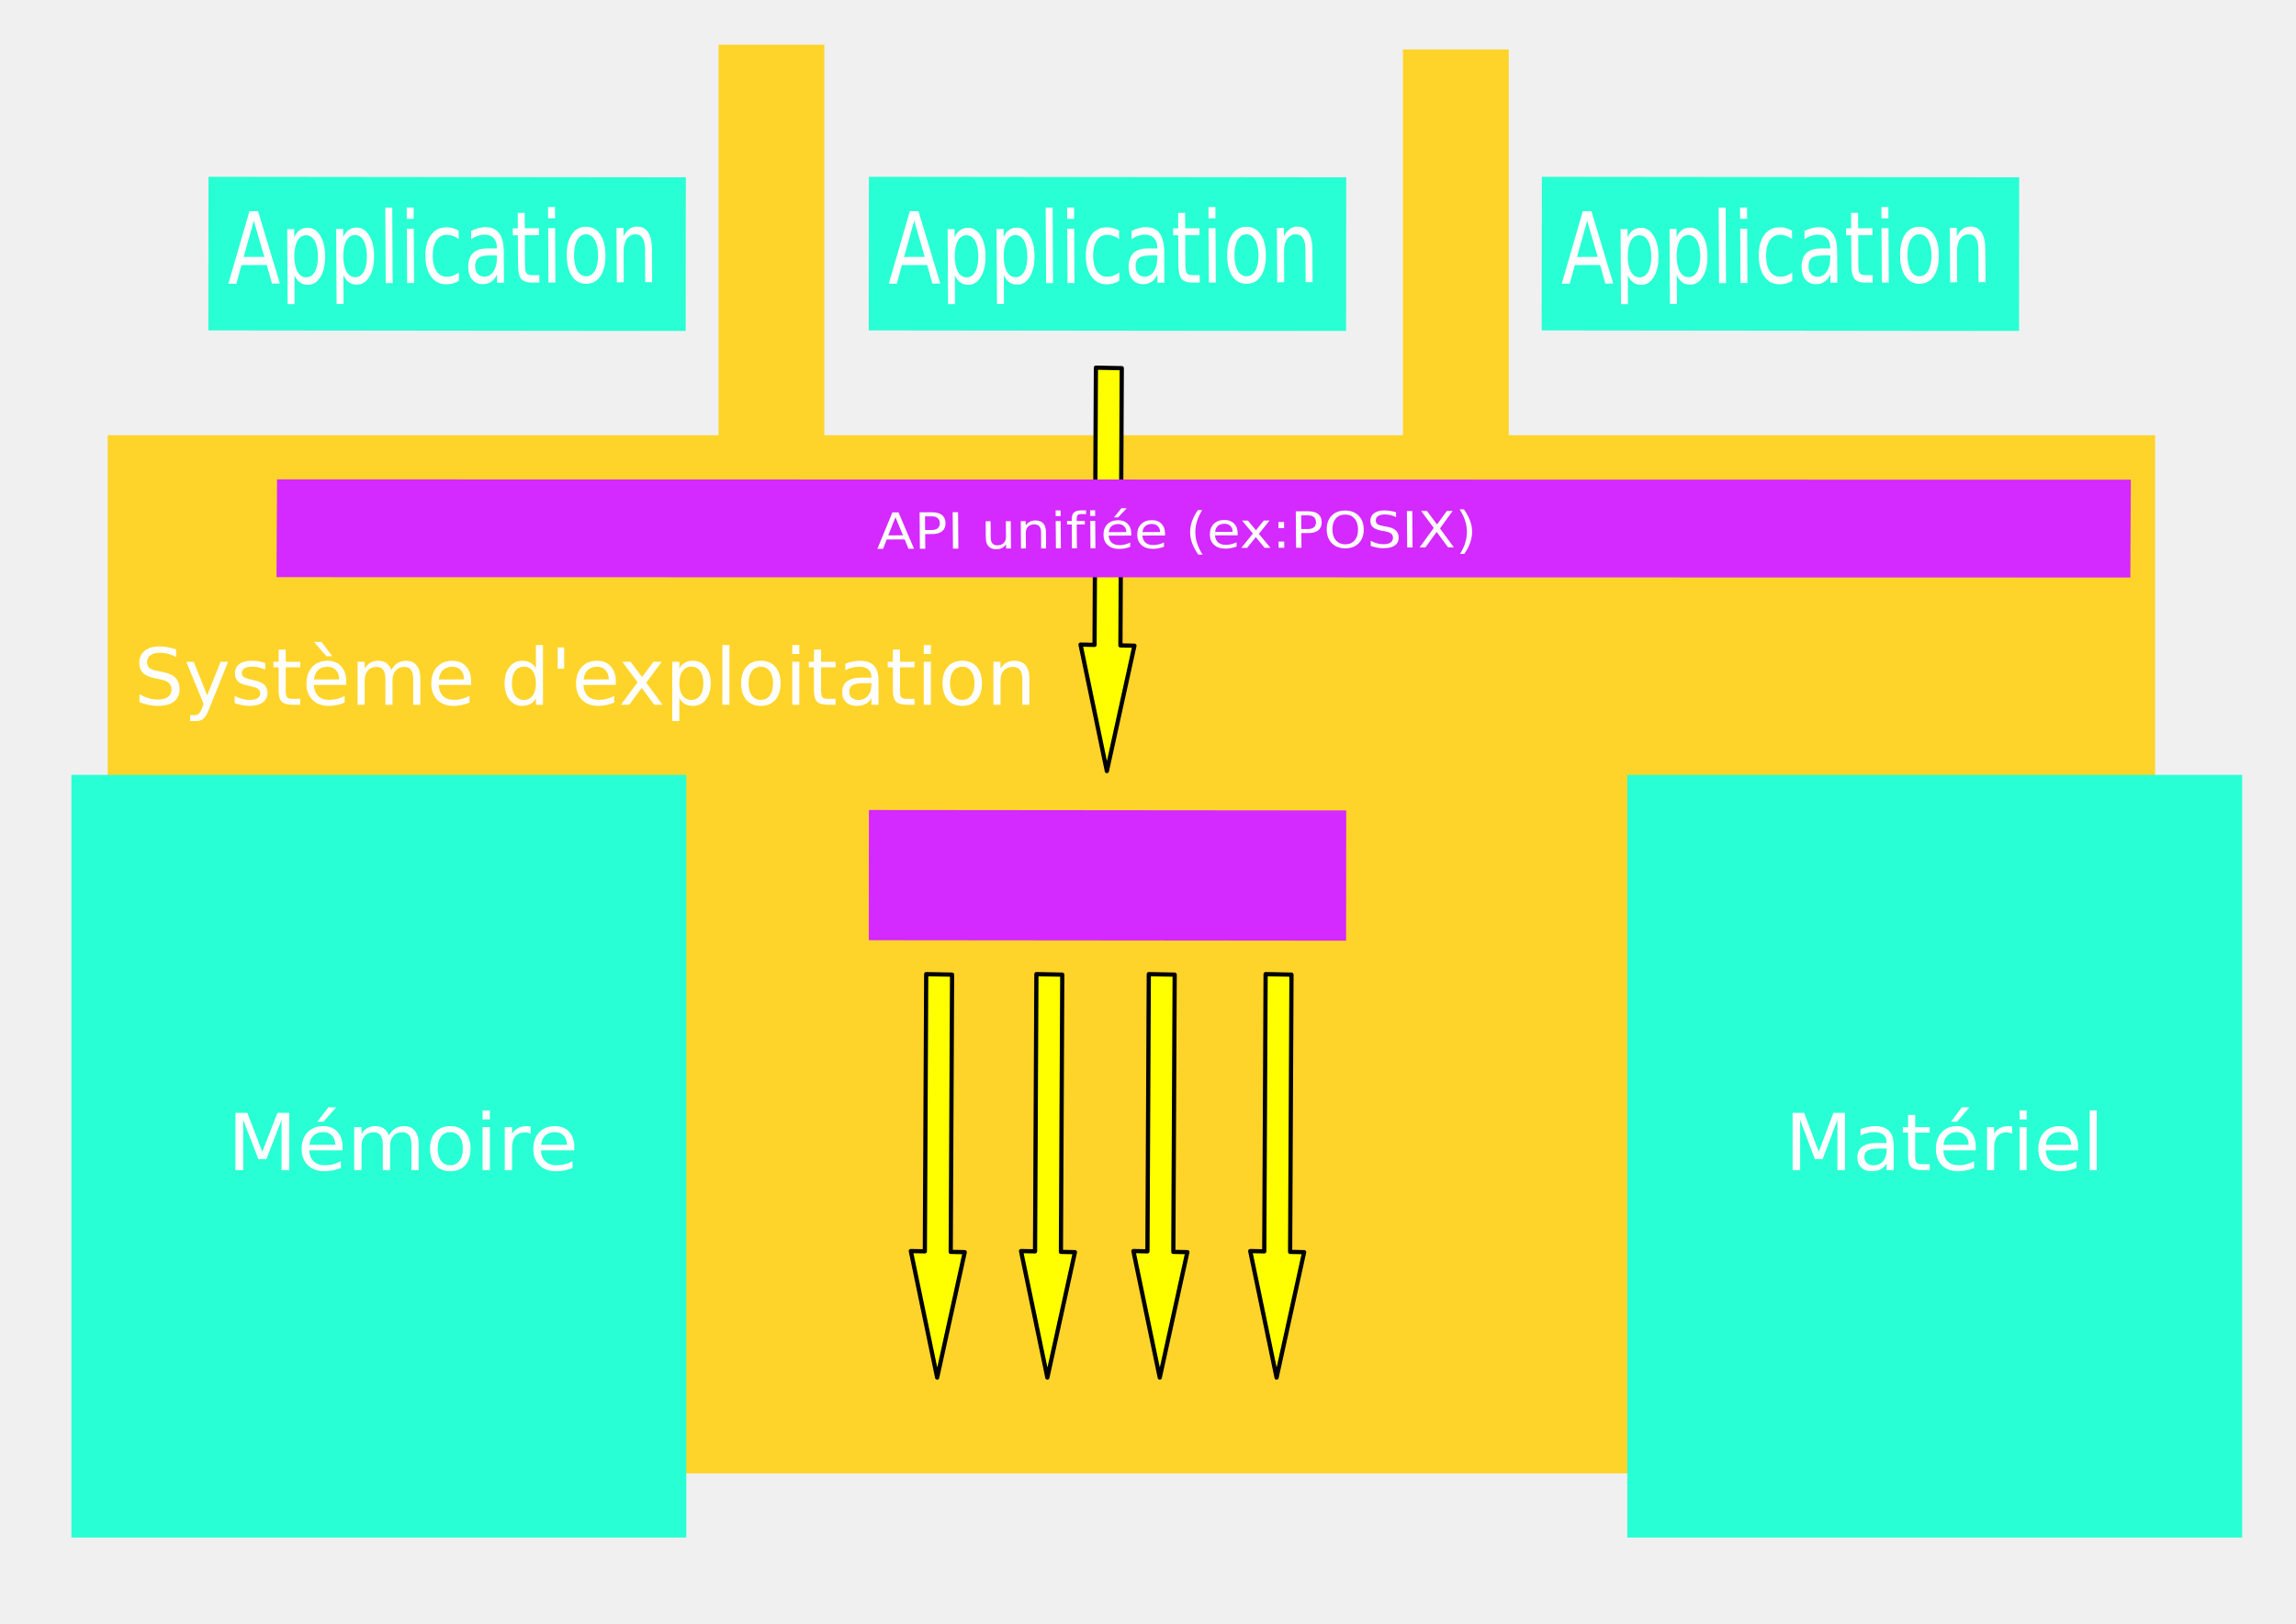
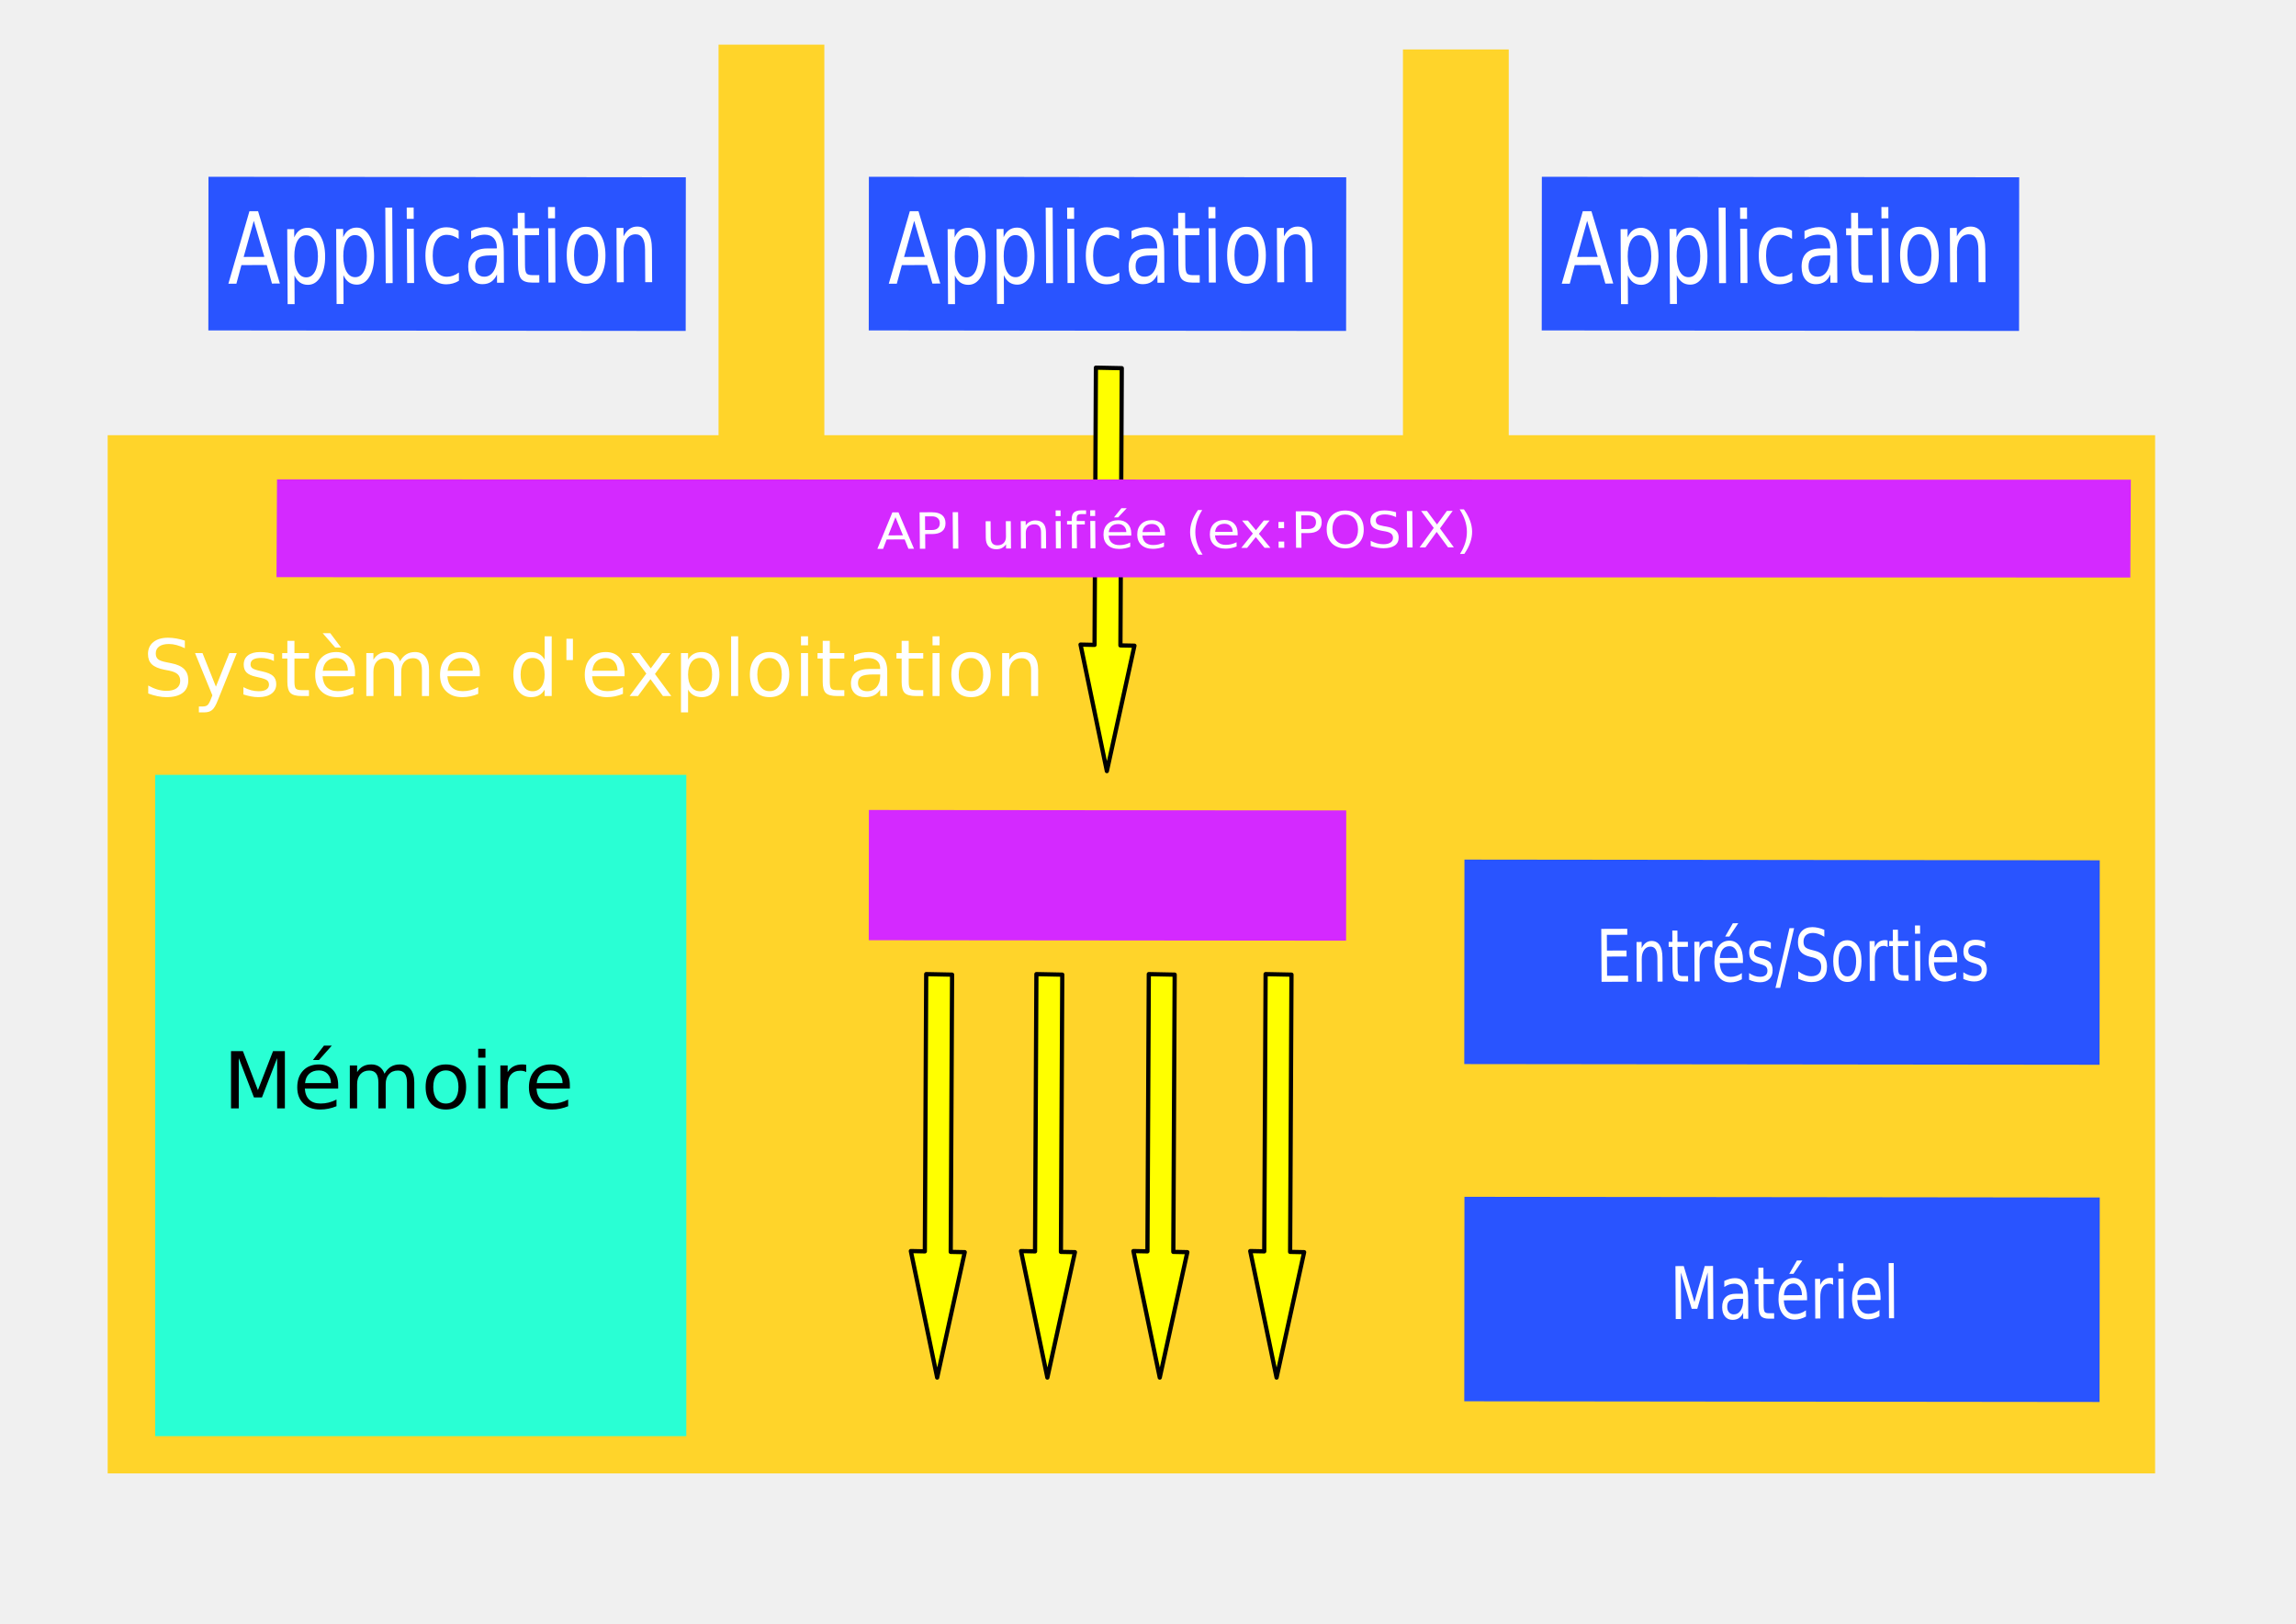
<svg xmlns="http://www.w3.org/2000/svg" xmlns:xlink="http://www.w3.org/1999/xlink" width="1052.362" height="744.094" id="svg2" version="1.0">
  <defs id="defs4">
    <linearGradient y2="858.698" x2="500.465" y1="468.573" x1="500.465" gradientTransform="matrix(0.944689,0,0,1.05855,-768.3296,-5610.464)" gradientUnits="userSpaceOnUse" id="linearGradient12330" xlink:href="#linearGradient2102" />
    <linearGradient y2="858.698" x2="500.465" y1="468.573" x1="500.465" gradientTransform="matrix(0.944689,0,0,1.05855,-768.3296,-5610.464)" gradientUnits="userSpaceOnUse" id="linearGradient12276" xlink:href="#linearGradient2102" />
    <linearGradient id="linearGradient1851">
      <stop id="stop1852" offset="0" style="stop-color:black;stop-opacity:0.372" />
      <stop id="stop1854" offset="0.5" style="stop-color:black;stop-opacity:0.11" />
      <stop id="stop1853" offset="1" style="stop-color:#adadad;stop-opacity:0" />
    </linearGradient>
    <linearGradient id="linearGradient1806">
      <stop id="stop1807" offset="0" style="stop-color:black;stop-opacity:0.407" />
      <stop id="stop3276" offset="0.648" style="stop-color:black;stop-opacity:0.073" />
      <stop id="stop1808" offset="1" style="stop-color:black;stop-opacity:0" />
    </linearGradient>
    <linearGradient id="linearGradient1778">
      <stop id="stop1779" offset="0" style="stop-color:#7f7f7f;stop-opacity:1" />
      <stop id="stop1780" offset="1" style="stop-color:#fffdf8;stop-opacity:1" />
    </linearGradient>
    <linearGradient id="linearGradient2969">
      <stop id="stop2970" offset="0" style="stop-color:#7590ae;stop-opacity:1" />
      <stop id="stop2971" offset="1" style="stop-color:#314e6c;stop-opacity:1" />
    </linearGradient>
    <linearGradient id="linearGradient1845">
      <stop id="stop1846" offset="0" style="stop-color:#565248;stop-opacity:1" />
      <stop id="stop1847" offset="1" style="stop-color:#eae8e3;stop-opacity:1" />
    </linearGradient>
    <linearGradient id="linearGradient865">
      <stop id="stop866" offset="0" style="stop-color:white;stop-opacity:1" />
      <stop id="stop868" offset="1" style="stop-color:white;stop-opacity:0" />
    </linearGradient>
    <linearGradient id="linearGradient1849">
      <stop id="stop1850" offset="0" style="stop-color:white;stop-opacity:0.576" />
      <stop id="stop4104" offset="1" style="stop-color:white;stop-opacity:0" />
    </linearGradient>
    <linearGradient id="linearGradient19607">
      <stop id="stop19609" offset="0" style="stop-color:#c3c3c3;stop-opacity:1" />
      <stop id="stop19611" offset="1" style="stop-color:white;stop-opacity:1" />
    </linearGradient>
    <linearGradient id="linearGradient19563">
      <stop id="stop19565" offset="0" style="stop-color:#e9f1f7;stop-opacity:1" />
      <stop id="stop19567" offset="1" style="stop-color:#f0f0f0;stop-opacity:1" />
    </linearGradient>
    <linearGradient id="linearGradient19587">
      <stop id="stop19589" offset="0" style="stop-color:#40a2f6;stop-opacity:1" />
      <stop id="stop19591" offset="1" style="stop-color:white;stop-opacity:1" />
    </linearGradient>
    <linearGradient y2="858.698" x2="500.465" y1="468.573" x1="500.465" gradientTransform="matrix(0.944689,0,0,1.05855,-768.3296,-5610.464)" gradientUnits="userSpaceOnUse" id="linearGradient47608" xlink:href="#linearGradient2102" />
    <linearGradient id="linearGradient2102">
      <stop id="stop2103" offset="0" style="stop-color:#bab5ab;stop-opacity:1" />
      <stop id="stop2104" offset="1" style="stop-color:#eae8e3;stop-opacity:1" />
    </linearGradient>
    <linearGradient id="linearGradient1492">
      <stop id="stop1493" offset="0" style="stop-color:silver;stop-opacity:1" />
      <stop id="stop1496" offset="0.349" style="stop-color:#f1f1f1;stop-opacity:1" />
      <stop id="stop1494" offset="1" style="stop-color:#f0f0f0;stop-opacity:1" />
    </linearGradient>
    <linearGradient id="linearGradient1501">
      <stop id="stop1502" offset="0" style="stop-color:white;stop-opacity:1" />
      <stop id="stop1504" offset="1" style="stop-color:white;stop-opacity:0" />
    </linearGradient>
    <linearGradient id="linearGradient1400">
      <stop id="stop1401" offset="0" style="stop-color:black;stop-opacity:0.678" />
      <stop id="stop1403" offset="0.417" style="stop-color:black;stop-opacity:0.348" />
      <stop id="stop1402" offset="1" style="stop-color:white;stop-opacity:0" />
    </linearGradient>
    <linearGradient id="linearGradient853">
      <stop id="stop854" offset="0" style="stop-color:black;stop-opacity:0.298" />
      <stop id="stop855" offset="1" style="stop-color:black;stop-opacity:0" />
    </linearGradient>
    <linearGradient id="linearGradient2648">
      <stop id="stop2649" offset="0" style="stop-color:white;stop-opacity:1" />
      <stop id="stop2650" offset="1" style="stop-color:#4d4d4d;stop-opacity:1" />
    </linearGradient>
    <linearGradient id="linearGradient3070">
      <stop id="stop3071" offset="0" style="stop-color:white;stop-opacity:1" />
      <stop id="stop3072" offset="1" style="stop-color:white;stop-opacity:0" />
    </linearGradient>
    <marker style="overflow:visible" id="Arrow2Lend" refX="0" refY="0" orient="auto">
      <path transform="matrix(-1.1,0,0,-1.1,-1.1,0)" d="M 8.719,4.034 L -2.207,0.016 L 8.719,-4.002 C 6.973,-1.63 6.983,1.616 8.719,4.034 z " style="font-size:12px;fill-rule:evenodd;stroke-width:0.625;stroke-linejoin:round" id="path22456" />
    </marker>
    <radialGradient gradientTransform="translate(-539.6568,-46.32569)" r="64.053" id="XMLID_2_" gradientUnits="userSpaceOnUse" cy="68.87" cx="68.929">
      <stop style="stop-color:#d4e4f7;stop-opacity:1" offset="0" id="stop8" />
      <stop style="stop-color:#7fb5f7;stop-opacity:1" offset="1" id="stop10" />
    </radialGradient>
    <radialGradient r="67.026" id="radialGradient2263" gradientUnits="userSpaceOnUse" cy="60.706" cx="59.188">
      <stop style="stop-color:#ffce00;stop-opacity:1" offset="0.006" id="stop6" />
      <stop style="stop-color:#fdcb00;stop-opacity:1" offset="0.379" id="stop2266" />
      <stop style="stop-color:#f7c300;stop-opacity:1" offset="0.61" id="stop2268" />
      <stop style="stop-color:#ecb400;stop-opacity:1" offset="0.803" id="stop12" />
      <stop style="stop-color:#dca000;stop-opacity:1" offset="0.973" id="stop14" />
      <stop style="stop-color:#d99c00;stop-opacity:1" offset="1" id="stop16" />
    </radialGradient>
    <radialGradient r="64.497" id="radialGradient3247" gradientUnits="userSpaceOnUse" cy="69.132" cx="60.932">
      <stop style="stop-color:#d82a2a;stop-opacity:1" offset="0.006" id="stop3249" />
      <stop style="stop-color:#d52a2a;stop-opacity:1" offset="0.372" id="stop3251" />
      <stop style="stop-color:#cd2828;stop-opacity:1" offset="0.599" id="stop3253" />
      <stop style="stop-color:#be2525;stop-opacity:1" offset="0.788" id="stop3255" />
      <stop style="stop-color:#aa2121;stop-opacity:1" offset="0.954" id="stop3257" />
      <stop style="stop-color:#a32020;stop-opacity:1" offset="1" id="stop3259" />
    </radialGradient>
    <radialGradient r="64.037" id="radialGradient3348" gradientUnits="userSpaceOnUse" cy="68.639" cx="60.498">
      <stop style="stop-color:#7dd909;stop-opacity:1" offset="0.006" id="stop3350" />
      <stop style="stop-color:#7cd609;stop-opacity:1" offset="0.415" id="stop3352" />
      <stop style="stop-color:#77ce08;stop-opacity:1" offset="0.668" id="stop3354" />
      <stop style="stop-color:#6ebf08;stop-opacity:1" offset="0.878" id="stop3356" />
      <stop style="stop-color:#67b307;stop-opacity:1" offset="1" id="stop3358" />
    </radialGradient>
+     <marker orient="auto" refY="0" refX="0" id="Arrow2Lend-0" style="overflow:visible">
+       <path id="path22456-6" style="font-size:12px;fill-rule:evenodd;stroke-width:0.625;stroke-linejoin:round" d="M 8.719,4.034 -2.207,0.016 8.719,-4.002 c -1.745,2.372 -1.735,5.617 -6e-7,8.035 z" transform="matrix(-1.1,0,0,-1.1,-1.1,0)" />
+     </marker>
+     <radialGradient cx="60.498" cy="68.639" gradientUnits="userSpaceOnUse" id="radialGradient3348-7" r="64.037">
+       <stop id="stop3350-6" offset="0.006" style="stop-color:#7dd909;stop-opacity:1" />
+       <stop id="stop3352-4" offset="0.415" style="stop-color:#7cd609;stop-opacity:1" />
+       <stop id="stop3354-3" offset="0.668" style="stop-color:#77ce08;stop-opacity:1" />
+       <stop id="stop3356-0" offset="0.878" style="stop-color:#6ebf08;stop-opacity:1" />
+       <stop id="stop3358-3" offset="1" style="stop-color:#67b307;stop-opacity:1" />
+     </radialGradient>
+     <radialGradient cx="60.932" cy="69.132" gradientUnits="userSpaceOnUse" id="radialGradient3247-0" r="64.497">
+       <stop id="stop3249-4" offset="0.006" style="stop-color:#d82a2a;stop-opacity:1" />
+       <stop id="stop3251-8" offset="0.372" style="stop-color:#d52a2a;stop-opacity:1" />
+       <stop id="stop3253-8" offset="0.599" style="stop-color:#cd2828;stop-opacity:1" />
+       <stop id="stop3255-8" offset="0.788" style="stop-color:#be2525;stop-opacity:1" />
+       <stop id="stop3257-9" offset="0.954" style="stop-color:#aa2121;stop-opacity:1" />
+       <stop id="stop3259-7" offset="1" style="stop-color:#a32020;stop-opacity:1" />
+     </radialGradient>
+     <radialGradient cx="59.188" cy="60.706" gradientUnits="userSpaceOnUse" id="radialGradient2263-6" r="67.026">
+       <stop id="stop6-4" offset="0.006" style="stop-color:#ffce00;stop-opacity:1" />
+       <stop id="stop2266-3" offset="0.379" style="stop-color:#fdcb00;stop-opacity:1" />
+       <stop id="stop2268-3" offset="0.61" style="stop-color:#f7c300;stop-opacity:1" />
+       <stop id="stop12-3" offset="0.803" style="stop-color:#ecb400;stop-opacity:1" />
+       <stop id="stop14-8" offset="0.973" style="stop-color:#dca000;stop-opacity:1" />
+       <stop id="stop16-6" offset="1" style="stop-color:#d99c00;stop-opacity:1" />
+     </radialGradient>
+     <radialGradient cx="68.929" cy="68.87" gradientUnits="userSpaceOnUse" id="XMLID_2_-1" r="64.053" gradientTransform="translate(-539.6568,-46.32569)">
+       <stop id="stop8-8" offset="0" style="stop-color:#d4e4f7;stop-opacity:1" />
+       <stop id="stop10-9" offset="1" style="stop-color:#7fb5f7;stop-opacity:1" />
+     </radialGradient>
+     <marker orient="auto" refY="0" refX="0" id="Arrow2Lend-8" style="overflow:visible">
+       <path id="path22456-3" style="font-size:12px;fill-rule:evenodd;stroke-width:0.625;stroke-linejoin:round" d="M 8.719,4.034 -2.207,0.016 8.719,-4.002 c -1.745,2.372 -1.735,5.617 -6e-7,8.035 z" transform="matrix(-1.1,0,0,-1.1,-1.1,0)" />
+     </marker>
+     <linearGradient id="linearGradient3070-5">
+       <stop style="stop-color:white;stop-opacity:1" offset="0" id="stop3071-3" />
+       <stop style="stop-color:white;stop-opacity:0" offset="1" id="stop3072-8" />
+     </linearGradient>
+     <linearGradient id="linearGradient2648-5">
+       <stop style="stop-color:white;stop-opacity:1" offset="0" id="stop2649-9" />
+       <stop style="stop-color:#4d4d4d;stop-opacity:1" offset="1" id="stop2650-7" />
+     </linearGradient>
+     <linearGradient id="linearGradient853-4">
+       <stop style="stop-color:black;stop-opacity:0.298" offset="0" id="stop854-1" />
+       <stop style="stop-color:black;stop-opacity:0" offset="1" id="stop855-8" />
+     </linearGradient>
+     <linearGradient id="linearGradient1400-7">
+       <stop style="stop-color:black;stop-opacity:0.678" offset="0" id="stop1401-8" />
+       <stop style="stop-color:black;stop-opacity:0.348" offset="0.417" id="stop1403-5" />
+       <stop style="stop-color:white;stop-opacity:0" offset="1" id="stop1402-7" />
+     </linearGradient>
+     <linearGradient id="linearGradient1501-6">
+       <stop style="stop-color:white;stop-opacity:1" offset="0" id="stop1502-2" />
+       <stop style="stop-color:white;stop-opacity:0" offset="1" id="stop1504-1" />
+     </linearGradient>
+     <linearGradient id="linearGradient1492-1">
+       <stop style="stop-color:silver;stop-opacity:1" offset="0" id="stop1493-7" />
+       <stop style="stop-color:#f1f1f1;stop-opacity:1" offset="0.349" id="stop1496-5" />
+       <stop style="stop-color:#f0f0f0;stop-opacity:1" offset="1" id="stop1494-9" />
+     </linearGradient>
+     <linearGradient id="linearGradient2102-7">
+       <stop style="stop-color:#bab5ab;stop-opacity:1" offset="0" id="stop2103-6" />
+       <stop style="stop-color:#eae8e3;stop-opacity:1" offset="1" id="stop2104-3" />
+     </linearGradient>
+     <linearGradient xlink:href="#linearGradient2102-7" id="linearGradient47608-4" gradientUnits="userSpaceOnUse" gradientTransform="matrix(0.944689,0,0,1.05855,-768.3296,-5610.464)" x1="500.465" y1="468.573" x2="500.465" y2="858.698" />
+     <linearGradient id="linearGradient19587-4">
+       <stop style="stop-color:#40a2f6;stop-opacity:1" offset="0" id="stop19589-4" />
+       <stop style="stop-color:white;stop-opacity:1" offset="1" id="stop19591-4" />
+     </linearGradient>
+     <linearGradient id="linearGradient19563-0">
+       <stop style="stop-color:#e9f1f7;stop-opacity:1" offset="0" id="stop19565-3" />
+       <stop style="stop-color:#f0f0f0;stop-opacity:1" offset="1" id="stop19567-0" />
+     </linearGradient>
+     <linearGradient id="linearGradient19607-4">
+       <stop style="stop-color:#c3c3c3;stop-opacity:1" offset="0" id="stop19609-8" />
+       <stop style="stop-color:white;stop-opacity:1" offset="1" id="stop19611-1" />
+     </linearGradient>
+     <linearGradient id="linearGradient1849-5">
+       <stop style="stop-color:white;stop-opacity:0.576" offset="0" id="stop1850-9" />
+       <stop style="stop-color:white;stop-opacity:0" offset="1" id="stop4104-8" />
+     </linearGradient>
+     <linearGradient id="linearGradient865-6">
+       <stop style="stop-color:white;stop-opacity:1" offset="0" id="stop866-1" />
+       <stop style="stop-color:white;stop-opacity:0" offset="1" id="stop868-1" />
+     </linearGradient>
+     <linearGradient id="linearGradient1845-3">
+       <stop style="stop-color:#565248;stop-opacity:1" offset="0" id="stop1846-8" />
+       <stop style="stop-color:#eae8e3;stop-opacity:1" offset="1" id="stop1847-5" />
+     </linearGradient>
+     <linearGradient id="linearGradient2969-0">
+       <stop style="stop-color:#7590ae;stop-opacity:1" offset="0" id="stop2970-9" />
+       <stop style="stop-color:#314e6c;stop-opacity:1" offset="1" id="stop2971-6" />
+     </linearGradient>
+     <linearGradient id="linearGradient1778-8">
+       <stop style="stop-color:#7f7f7f;stop-opacity:1" offset="0" id="stop1779-8" />
+       <stop style="stop-color:#fffdf8;stop-opacity:1" offset="1" id="stop1780-5" />
+     </linearGradient>
+     <linearGradient id="linearGradient1806-9">
+       <stop style="stop-color:black;stop-opacity:0.407" offset="0" id="stop1807-3" />
+       <stop style="stop-color:black;stop-opacity:0.073" offset="0.648" id="stop3276-9" />
+       <stop style="stop-color:black;stop-opacity:0" offset="1" id="stop1808-0" />
+     </linearGradient>
+     <linearGradient id="linearGradient1851-4">
+       <stop style="stop-color:black;stop-opacity:0.372" offset="0" id="stop1852-8" />
+       <stop style="stop-color:black;stop-opacity:0.11" offset="0.5" id="stop1854-1" />
+       <stop style="stop-color:#adadad;stop-opacity:0" offset="1" id="stop1853-2" />
+     </linearGradient>
+     <linearGradient xlink:href="#linearGradient2102-7" id="linearGradient12276-9" gradientUnits="userSpaceOnUse" gradientTransform="matrix(0.944689,0,0,1.05855,-768.3296,-5610.464)" x1="500.465" y1="468.573" x2="500.465" y2="858.698" />
+     <linearGradient xlink:href="#linearGradient2102-7" id="linearGradient12330-3" gradientUnits="userSpaceOnUse" gradientTransform="matrix(0.944689,0,0,1.05855,-768.3296,-5610.464)" x1="500.465" y1="468.573" x2="500.465" y2="858.698" />
  </defs>
  <g id="layer1">
    <rect style="fill:#ffd42a;fill-opacity:1;stroke:none" id="rect6093-4-7" width="212.132" height="48.487" x="20.46" y="-377.833" transform="matrix(0,1,-1,0,0,0)" />
    <rect style="fill:#ffd42a;fill-opacity:1;stroke:none" id="rect6093" width="938.432" height="475.782" x="49.355" y="199.44" />
-     <rect y="355.094" x="745.858" height="349.522" width="281.827" id="rect6035-2" style="fill:#29ffd4;fill-opacity:1;stroke:none" />
    <rect style="fill:#ffd42a;fill-opacity:1;stroke:none" id="rect6093-4" width="212.132" height="48.487" x="22.663" y="-691.523" transform="matrix(0,1,-1,0,0,0)" />
    <text transform="scale(1.856649,0.5386049)" id="text7035" y="248.813" x="19.205" style="font-size:65.362px;font-style:normal;font-weight:normal;fill:#000000;fill-opacity:1;stroke:none;stroke-width:1px;stroke-linecap:butt;stroke-linejoin:miter;stroke-opacity:1;font-family:Bitstream Vera Sans" xml:space="preserve">
      <tspan y="248.813" x="19.205" id="tspan7037" style="font-size:64px" />
    </text>
-     <rect transform="matrix(0.9999994,0.00110756,-8.5493187e-4,0.9999996,0,0)" y="80.568" x="398.317" height="70.412" width="218.791" id="rect6873" style="fill:#29ffd4;fill-opacity:1;stroke:none" />
+     <rect transform="matrix(0.9999994,0.00110756,-8.5493187e-4,0.9999996,0,0)" y="80.568" x="398.317" height="70.412" width="218.791" id="rect6873" style="fill:#2954ff;fill-opacity:1;stroke:none" />
    <text transform="matrix(0.8810729,-0.00326908,0.00633209,1.134956,0,0)" id="text6875" y="115.892" x="461.208" style="font-size:40.121px;font-style:normal;font-weight:normal;fill:#ffffff;fill-opacity:1;stroke:none;font-family:Bitstream Vera Sans" xml:space="preserve">
      <tspan y="115.892" x="461.208" id="tspan6877">Application</tspan>
    </text>
    <path style="fill:#ffff00;fill-opacity:1;fill-rule:evenodd;stroke:#000000;stroke-width:1.934;stroke-linecap:round;stroke-linejoin:round;stroke-miterlimit:4;stroke-opacity:1;stroke-dasharray:none;stroke-dashoffset:0" d="m 519.966,295.903 -6.423,-0.13 0.621,-127.048 -11.86,-0.241 -0.621,127.048 -6.423,-0.13 12.071,57.966 12.635,-57.465 z" id="path27269" />
    <rect transform="matrix(1,1.8156942e-4,-0.00521494,0.9999864,0,0)" y="219.655" x="128.113" height="44.829" width="849.695" id="rect6852" style="font-size:24px;fill:#d429ff;fill-opacity:1;stroke:none" />
    <text transform="matrix(1.047908,-0.00274862,0.00753111,0.9542627,0,0)" id="text6854" y="264.676" x="381.668" style="font-size:24px;font-style:normal;font-weight:normal;fill:#000000;fill-opacity:1;stroke:none;font-family:Bitstream Vera Sans" xml:space="preserve">
      <tspan y="264.676" x="381.668" id="tspan6856" style="fill:#ffffff">API unifiée (ex:POSIX)</tspan>
    </text>
    <flowRoot xml:space="preserve" id="flowRoot2576" style="font-size:40px;font-style:normal;font-weight:normal;fill:#000000;fill-opacity:1;stroke:none;stroke-width:1px;stroke-linecap:butt;stroke-linejoin:miter;stroke-opacity:1;font-family:Bitstream Vera Sans" transform="translate(-6.24926,-70.949)">
      <flowRegion id="flowRegion2578">
        <rect id="rect2580" width="444.286" height="48.571" x="197.143" y="348.38" />
      </flowRegion>
      <flowPara id="flowPara2582" />
    </flowRoot>
    <g id="g4456" transform="translate(165.7115,1066.583)" />
    <g id="g15290" transform="translate(158.7639,1066.583)" />
-     <rect y="355.094" x="32.737" height="349.522" width="281.827" id="rect6035" style="fill:#29ffd4;fill-opacity:1;stroke:none" />
-     <path style="fill:#ffff00;fill-opacity:1;fill-rule:evenodd;stroke:#000000;stroke-width:3.092;stroke-linecap:round;stroke-linejoin:round;stroke-miterlimit:4;stroke-opacity:1;stroke-dasharray:none;stroke-dashoffset:0" d="m 1852.181,352.337 -9.799,0.218 0.948,213.021 -18.092,0.403 -0.948,-213.021 -9.799,0.218 18.414,-97.191 19.275,96.351 z" id="path6071" />
-     <text xml:space="preserve" style="font-size:36px;font-style:normal;font-weight:normal;fill:#000000;fill-opacity:1;stroke:none;font-family:Bitstream Vera Sans" x="61.456" y="322.967" id="text6099">
-       <tspan id="tspan6101" x="61.456" y="322.967" style="fill:#ffffff">Système d'exploitation</tspan>
-     </text>
-     <text xml:space="preserve" style="font-size:36.507px;font-style:normal;font-weight:normal;fill:#ffffff;fill-opacity:1;stroke:none;font-family:Bitstream Vera Sans" x="102.832" y="543.786" id="text6103" transform="scale(1.014085,0.9861104)">
-       <tspan id="tspan6105" x="102.832" y="543.786">Mémoire</tspan>
-     </text>
-     <rect transform="matrix(0.9999994,0.00110756,-8.5493187e-4,0.9999996,0,0)" y="80.226" x="706.765" height="70.412" width="218.791" id="rect6873-4" style="fill:#29ffd4;fill-opacity:1;stroke:none" />
+     <rect y="355.094" x="71.123" height="303.055" width="243.441" id="rect6035" style="fill:#29ffd4;fill-opacity:1;stroke:none" />
+     <text xml:space="preserve" style="font-size:36px;font-style:normal;font-weight:normal;fill:#000000;fill-opacity:1;stroke:none;font-family:Bitstream Vera Sans" x="65.456" y="318.967" id="text6099">
+       <tspan id="tspan6101" x="65.456" y="318.967" style="fill:#ffffff">Système d'exploitation</tspan>
+     </text>
+     <text xml:space="preserve" style="font-size:36.507px;font-style:normal;font-weight:normal;fill:#000000;fill-opacity:1;stroke:none;font-family:Bitstream Vera Sans" x="100.84" y="515.104" id="text6103" transform="scale(1.014085,0.9861104)">
+       <tspan id="tspan6105" x="100.84" y="515.104">Mémoire</tspan>
+     </text>
+     <rect transform="matrix(0.9999994,0.00110756,-8.5493187e-4,0.9999996,0,0)" y="80.226" x="706.765" height="70.412" width="218.791" id="rect6873-4" style="fill:#2954ff;fill-opacity:1;stroke:none" />
    <text transform="matrix(0.8810729,-0.00326908,0.00633209,1.134956,0,0)" id="text6875-5" y="116.9" x="811.283" style="font-size:40.121px;font-style:normal;font-weight:normal;fill:#ffffff;fill-opacity:1;stroke:none;font-family:Bitstream Vera Sans" xml:space="preserve">
      <tspan y="116.9" x="811.283" id="tspan6877-1">Application</tspan>
    </text>
-     <rect transform="matrix(0.9999994,0.00110756,-8.5493187e-4,0.9999996,0,0)" y="80.903" x="95.623" height="70.412" width="218.791" id="rect6873-0" style="fill:#29ffd4;fill-opacity:1;stroke:none" />
+     <rect transform="matrix(0.9999994,0.00110756,-8.5493187e-4,0.9999996,0,0)" y="80.903" x="95.623" height="70.412" width="218.791" id="rect6873-0" style="fill:#2954ff;fill-opacity:1;stroke:none" />
    <text transform="matrix(0.8810729,-0.00326908,0.00633209,1.134956,0,0)" id="text6875-3" y="114.902" x="117.663" style="font-size:40.121px;font-style:normal;font-weight:normal;fill:#ffffff;fill-opacity:1;stroke:none;font-family:Bitstream Vera Sans" xml:space="preserve">
      <tspan y="114.902" x="117.663" id="tspan6877-7">Application</tspan>
    </text>
    <g id="g20707" transform="translate(19.70919,18)">
      <path id="path27269-1" d="m 422.475,555.827 -6.423,-0.13 0.621,-127.048 -11.86,-0.241 -0.621,127.048 -6.423,-0.13 12.071,57.966 12.635,-57.465 z" style="fill:#ffff00;fill-opacity:1;fill-rule:evenodd;stroke:#000000;stroke-width:1.934;stroke-linecap:round;stroke-linejoin:round;stroke-miterlimit:4;stroke-opacity:1;stroke-dasharray:none;stroke-dashoffset:0" />
      <path id="path27269-1-3" d="m 472.983,555.828 -6.423,-0.13 0.621,-127.048 -11.86,-0.241 -0.621,127.048 -6.423,-0.13 12.071,57.966 12.635,-57.465 z" style="fill:#ffff00;fill-opacity:1;fill-rule:evenodd;stroke:#000000;stroke-width:1.934;stroke-linecap:round;stroke-linejoin:round;stroke-miterlimit:4;stroke-opacity:1;stroke-dasharray:none;stroke-dashoffset:0" />
      <path id="path27269-1-3-0" d="m 524.5,555.827 -6.423,-0.13 0.621,-127.048 -11.86,-0.24 -0.621,127.048 -6.423,-0.13 12.071,57.966 12.635,-57.465 z" style="fill:#ffff00;fill-opacity:1;fill-rule:evenodd;stroke:#000000;stroke-width:1.934;stroke-linecap:round;stroke-linejoin:round;stroke-miterlimit:4;stroke-opacity:1;stroke-dasharray:none;stroke-dashoffset:0" />
      <path id="path27269-1-3-0-3" d="m 578.039,555.828 -6.423,-0.13 0.621,-127.048 -11.86,-0.241 -0.621,127.048 -6.423,-0.13 12.071,57.966 12.635,-57.465 z" style="fill:#ffff00;fill-opacity:1;fill-rule:evenodd;stroke:#000000;stroke-width:1.934;stroke-linecap:round;stroke-linejoin:round;stroke-miterlimit:4;stroke-opacity:1;stroke-dasharray:none;stroke-dashoffset:0" />
    </g>
-     <text xml:space="preserve" style="font-size:36px;font-style:normal;font-weight:normal;fill:#ffffff;fill-opacity:1;stroke:none;font-family:Bitstream Vera Sans" x="818.095" y="536.233" id="text6095">
-       <tspan id="tspan6097" x="818.095" y="536.233">Matériel</tspan>
-     </text>
    <g id="g20713" transform="translate(12.63812,18)" style="fill:#d429ff;fill-opacity:1;stroke:none">
      <g transform="translate(304.0559,303.0458)" id="g20559-9" style="fill:#d429ff;fill-opacity:1;stroke:none">
        <rect transform="matrix(0.9999996,9.3881415e-4,-0.0010086,0.9999995,0,0)" y="50.072" x="81.604" height="59.684" width="218.791" id="rect6873-0-4" style="fill:#d429ff;fill-opacity:1;stroke:none" />
        <flowRoot transform="translate(-304.0559,-303.0458)" style="font-size:40px;font-style:normal;font-weight:normal;line-height:125%;letter-spacing:0px;word-spacing:0px;fill:#d429ff;fill-opacity:1;stroke:none;font-family:Sans" id="flowRoot20601" xml:space="preserve">
          <flowRegion id="flowRegion20603">
            <rect y="351.145" x="385.878" height="66.67" width="221.223" id="rect20605" style="fill:#d429ff;fill-opacity:1;stroke:none" />
          </flowRegion>
          <flowPara style="font-size:20px;fill:#d429ff;fill-opacity:1;stroke:none" id="flowPara20607" />
        </flowRoot>
        <flowRoot transform="translate(-304.0559,-303.0458)" style="font-size:40px;font-style:normal;font-weight:normal;line-height:125%;letter-spacing:0px;word-spacing:0px;fill:#d429ff;fill-opacity:1;stroke:none;font-family:Sans" id="flowRoot20609" xml:space="preserve">
          <flowRegion id="flowRegion20611">
            <rect y="354.176" x="386.888" height="64.65" width="214.152" id="rect20613" style="fill:#d429ff;fill-opacity:1;stroke:none" />
          </flowRegion>
          <flowPara style="font-size:20px;font-weight:bold;text-align:center;text-anchor:middle;fill:#ffffff;fill-opacity:1;stroke:none;-inkscape-font-specification:Sans Bold" id="flowPara20615">Accès au sous processus </flowPara>
        </flowRoot>
      </g>
    </g>
+     <text transform="scale(1.856649,0.5386049)" id="text7035-5" y="207.35" x="-499.533" style="font-size:65.362px;font-style:normal;font-weight:normal;fill:#000000;fill-opacity:1;stroke:none;font-family:Bitstream Vera Sans" xml:space="preserve">
+       <tspan y="207.35" x="-499.533" id="tspan7037-9" style="font-size:64px" />
+     </text>
+     <flowRoot xml:space="preserve" id="flowRoot2576-2" style="font-size:40px;font-style:normal;font-weight:normal;fill:#000000;fill-opacity:1;stroke:none;font-family:Bitstream Vera Sans" transform="translate(-969.3628,-93.28127)">
+       <flowRegion id="flowRegion2578-4">
+         <rect id="rect2580-7" width="444.286" height="48.571" x="197.143" y="348.38" />
+       </flowRegion>
+       <flowPara id="flowPara2582-7" />
+     </flowRoot>
+     <g id="g4456-5" transform="translate(-797.402,1044.25)" />
+     <g id="g15290-4" transform="translate(-804.3496,1044.25)" />
+     <rect transform="matrix(0.9999994,0.00110756,-8.5493187e-4,0.9999996,0,0)" y="547.718" x="671.693" height="93.708" width="291.182" id="rect6873-3" style="fill:#2954ff;fill-opacity:1;stroke:none" />
+     <text transform="matrix(0.8810729,-0.00326908,0.00633209,1.134956,0,0)" id="text6875-7" y="535.099" x="865.022" style="font-size:29.321px;font-style:normal;font-weight:normal;fill:#ffffff;fill-opacity:1;stroke:none;font-family:Bitstream Vera Sans" xml:space="preserve">
+       <tspan y="535.099" x="865.022" id="tspan6877-4">Matériel</tspan>
+     </text>
+     <rect transform="matrix(0.9999994,0.00110756,-8.5493187e-4,0.9999996,0,0)" y="393.181" x="671.561" height="93.708" width="291.182" id="rect6873-3-4" style="fill:#2954ff;fill-opacity:1;stroke:none" />
+     <text transform="matrix(0.8810729,-0.00326908,0.00633209,1.134956,0,0)" id="text6875-7-7" y="398.829" x="827.412" style="font-size:29.321px;font-style:normal;font-weight:normal;fill:#ffffff;fill-opacity:1;stroke:none;font-family:Bitstream Vera Sans" xml:space="preserve">
+       <tspan y="398.829" x="827.412" id="tspan6877-4-1">Entrés/Sorties</tspan>
+     </text>
  </g>
</svg>
